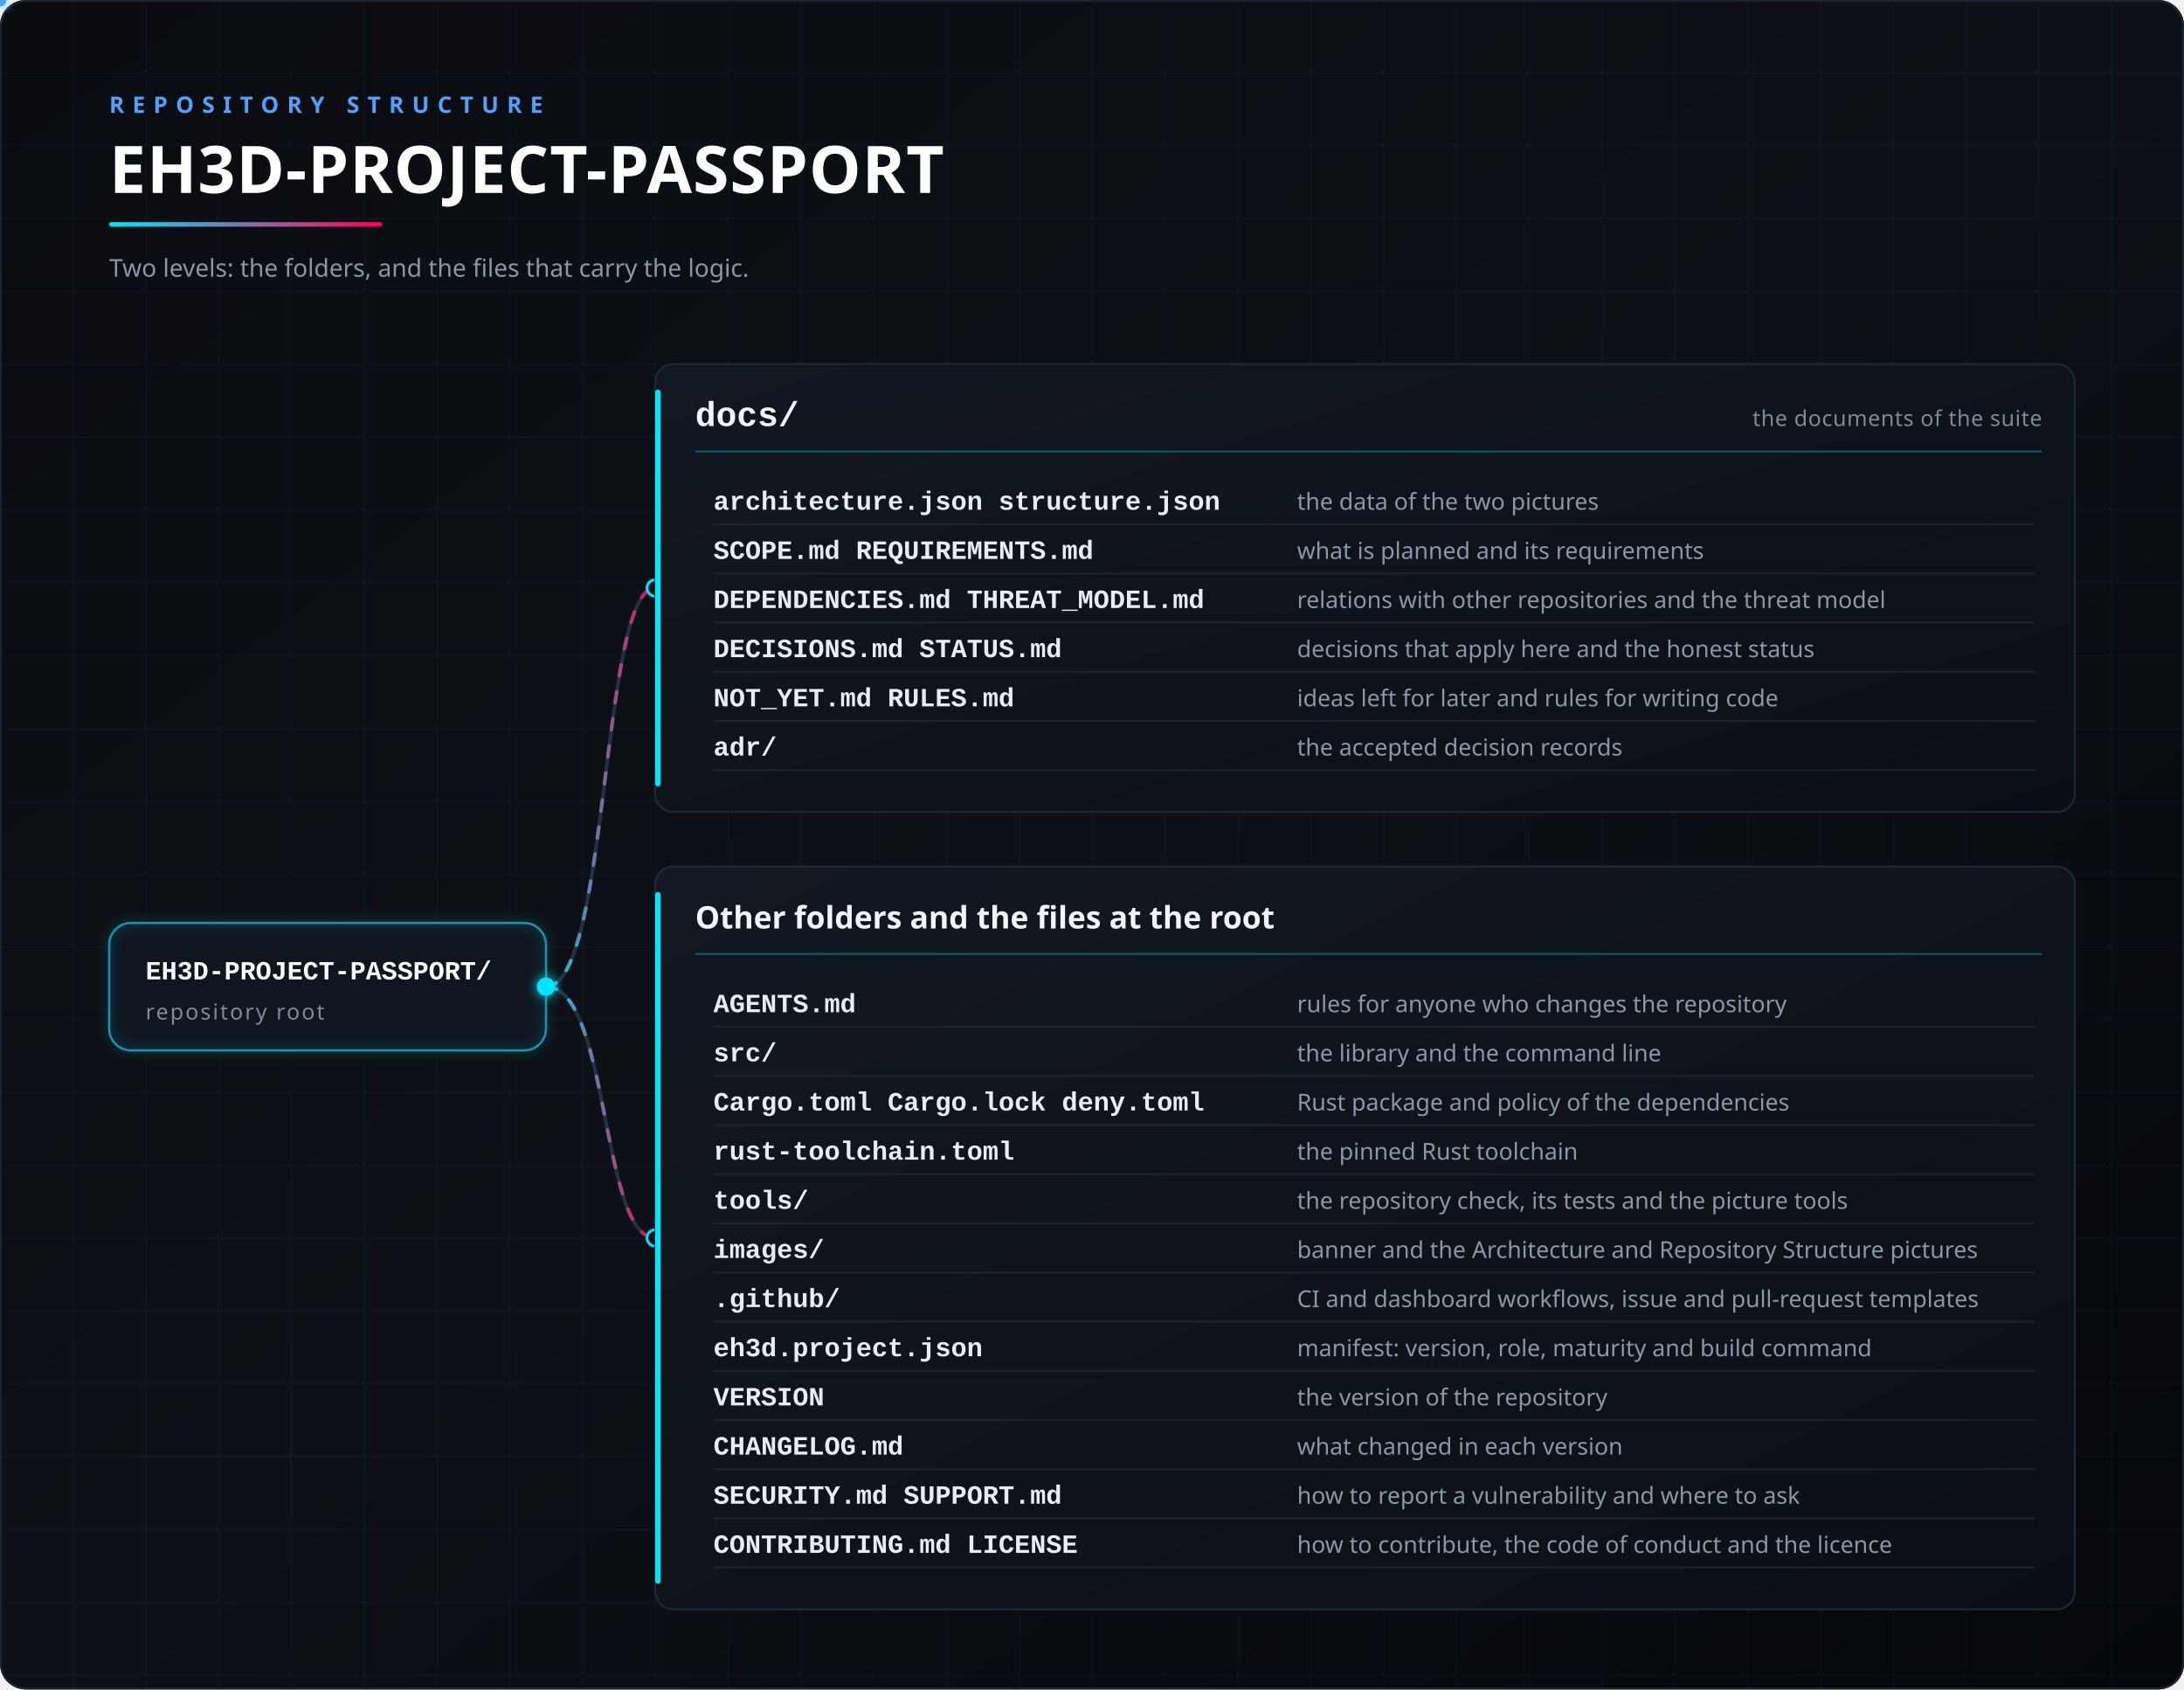
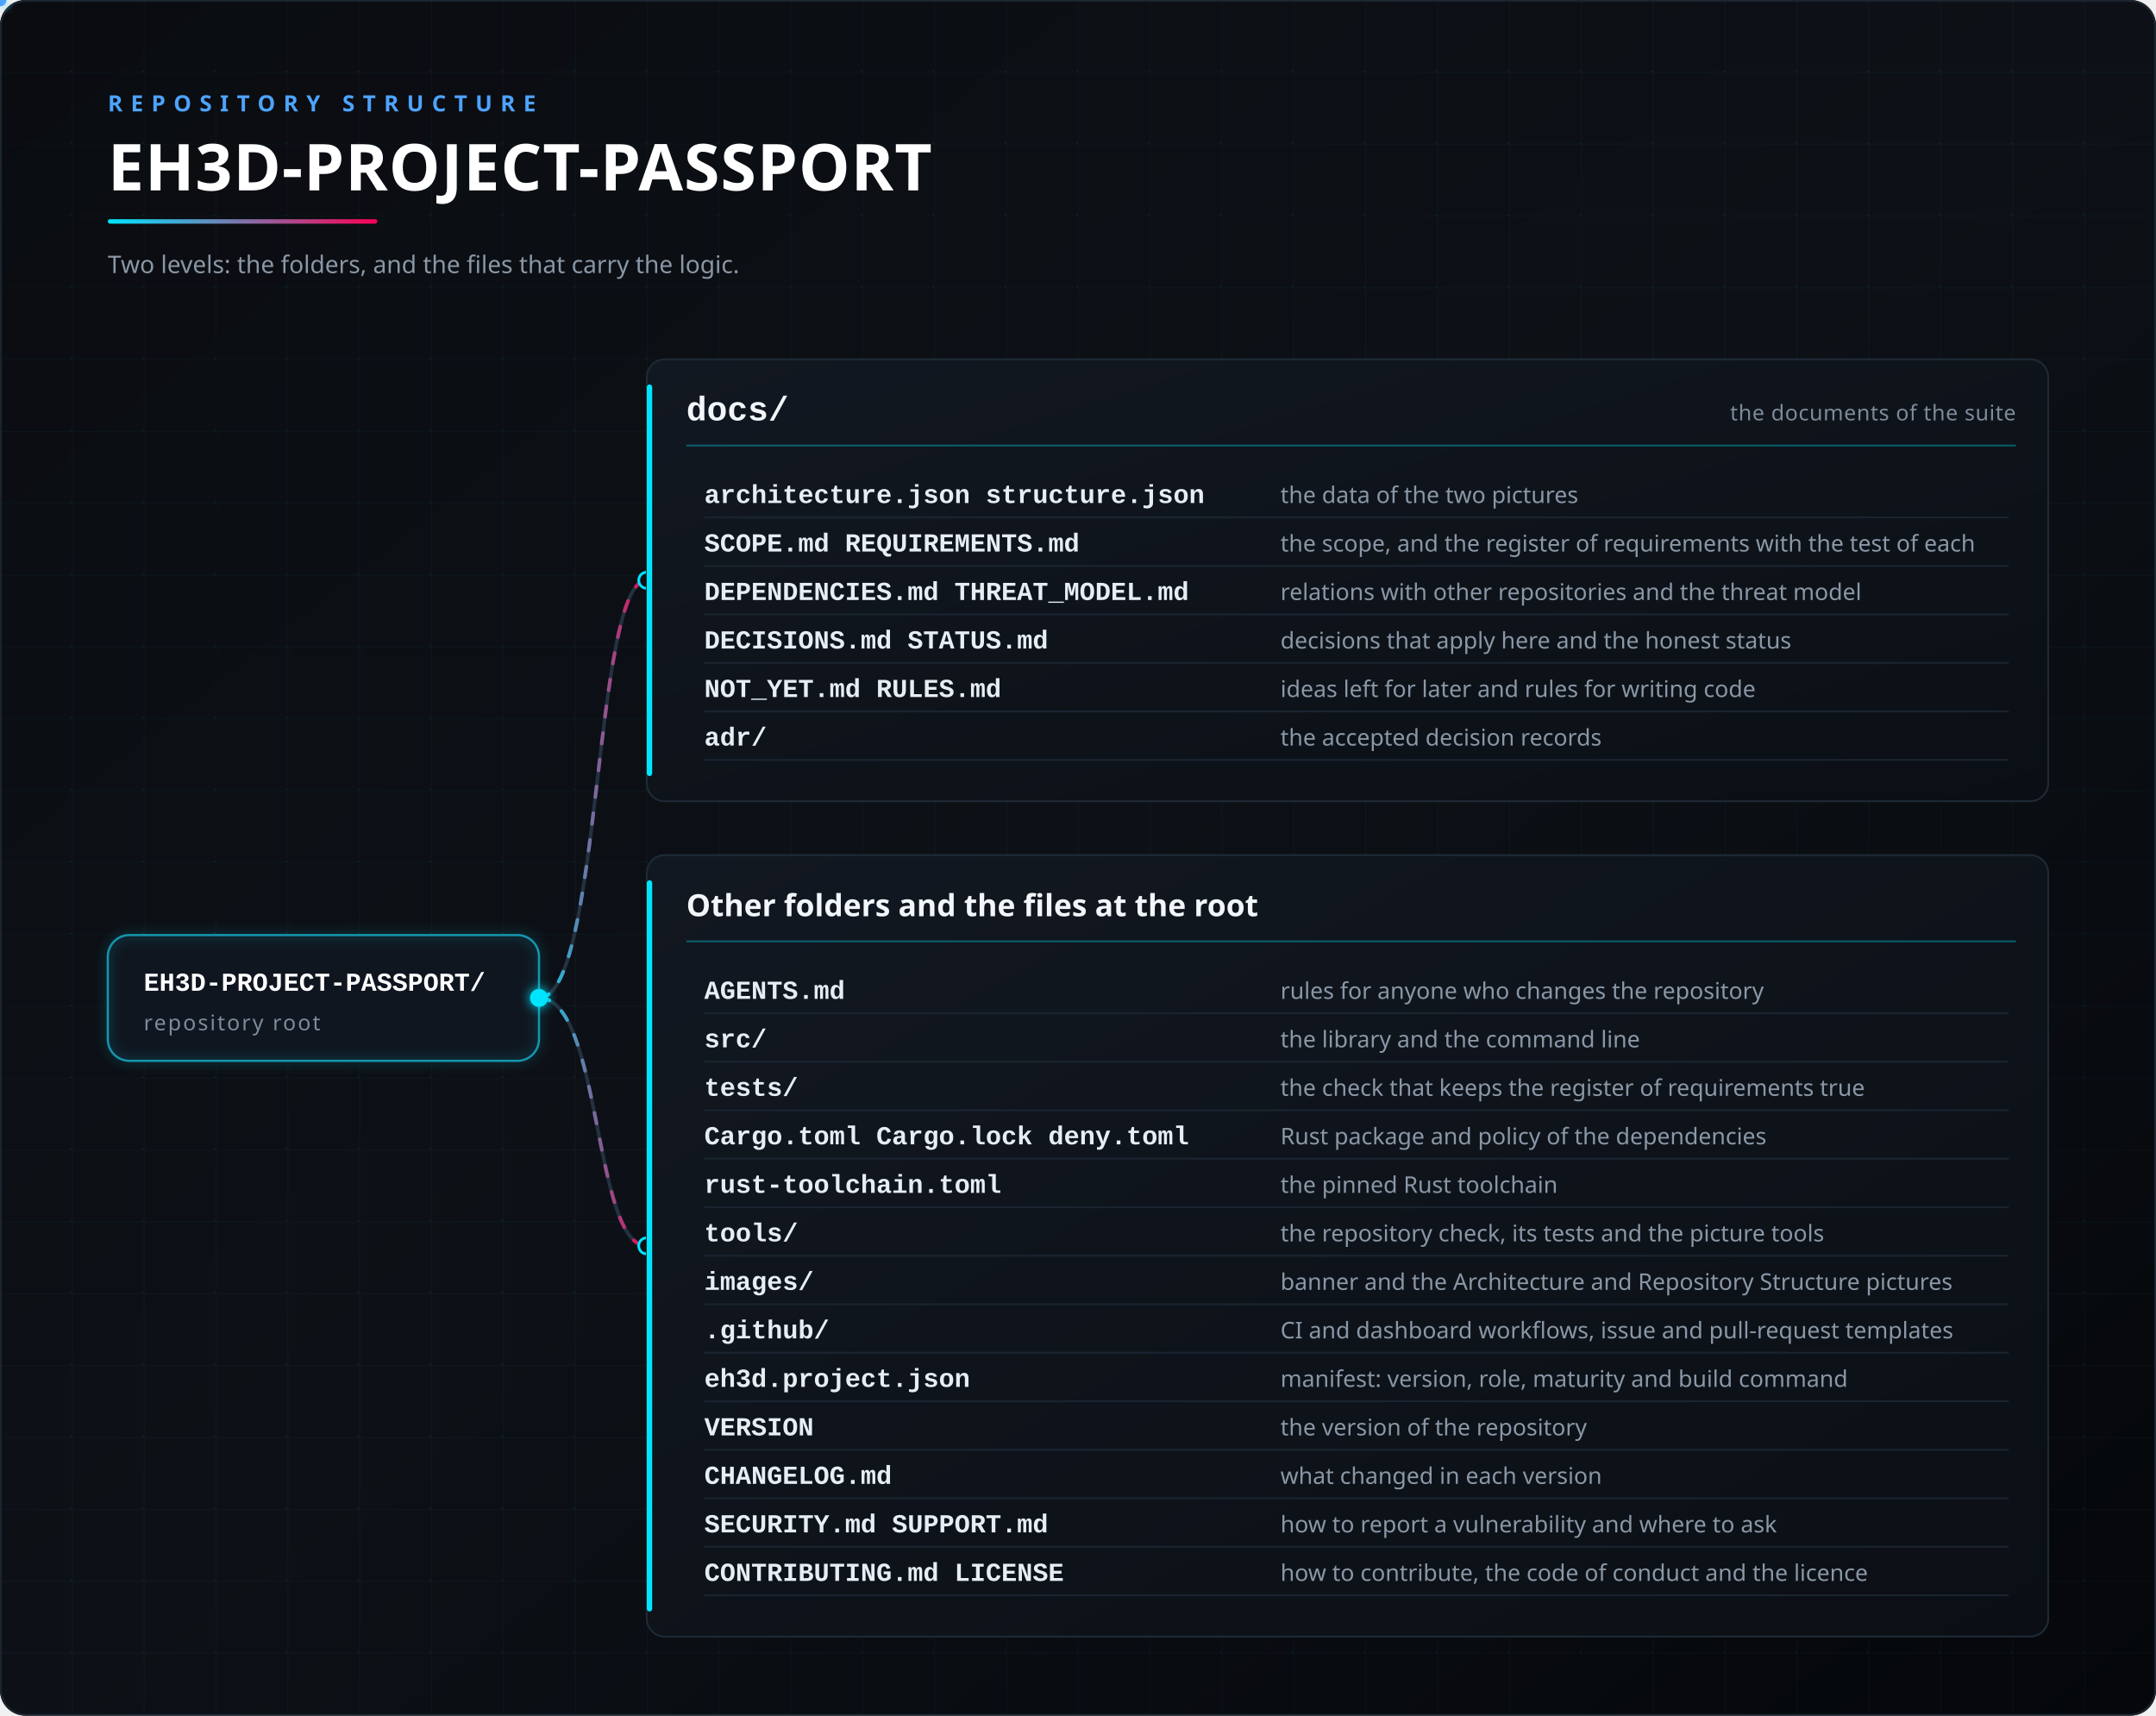
- <svg xmlns="http://www.w3.org/2000/svg" viewBox="0 0 1200 928" width="100%" role="img" aria-labelledby="t d">
+ <svg xmlns="http://www.w3.org/2000/svg" viewBox="0 0 1200 955" width="100%" role="img" aria-labelledby="t d">
  <defs>
    <linearGradient id="bg" x1="0" y1="0" x2="1" y2="1">
      <stop offset="0" stop-color="#0A0C10" />
      <stop offset="0.5" stop-color="#0D1117" />
      <stop offset="1" stop-color="#05070A" />
    </linearGradient>
    <linearGradient id="card" x1="0" y1="0" x2="1" y2="1">
      <stop offset="0" stop-color="#121821" />
      <stop offset="1" stop-color="#0B0F15" />
    </linearGradient>
    <linearGradient id="line" x1="0" y1="0" x2="1" y2="0">
      <stop offset="0" stop-color="#00E5FF" />
      <stop offset="1" stop-color="#FF0055" />
    </linearGradient>
    <filter id="glow" x="-50%" y="-50%" width="200%" height="200%">
      <feGaussianBlur stdDeviation="3" result="b" />
      <feMerge>
        <feMergeNode in="b" />
        <feMergeNode in="SourceGraphic" />
      </feMerge>
    </filter>
    <pattern id="grid" width="40" height="40" patternUnits="userSpaceOnUse">
      <path d="M40 0H0V40" fill="none" stroke="#00E5FF" stroke-opacity="0.035" />
      <circle cx="40" cy="40" r="1" fill="#00E5FF" fill-opacity="0.09" />
    </pattern>
  </defs>
-   <rect width="1200" height="928" rx="14" fill="url(#bg)" />
-   <rect width="1200" height="928" rx="14" fill="url(#grid)" />
-   <rect x="0.5" y="0.5" width="1199" height="927" rx="14" fill="none" stroke="#1B2530" />
+   <rect width="1200" height="955" rx="14" fill="url(#bg)" />
+   <rect width="1200" height="955" rx="14" fill="url(#grid)" />
+   <rect x="0.5" y="0.5" width="1199" height="954" rx="14" fill="none" stroke="#1B2530" />
  <text x="60" y="62" font-family="'Segoe UI','Noto Sans','Noto Sans CJK SC','Microsoft YaHei','Yu Gothic','Helvetica Neue',Helvetica,Arial,sans-serif" font-size="12.5" font-weight="600" fill="#4DA3FF" text-anchor="start" letter-spacing="4.5">REPOSITORY STRUCTURE</text>
  <text x="60" y="106" font-family="'Segoe UI','Noto Sans','Noto Sans CJK SC','Microsoft YaHei','Yu Gothic','Helvetica Neue',Helvetica,Arial,sans-serif" font-size="36" font-weight="700" fill="#FFFFFF" text-anchor="start" letter-spacing="0.5">EH3D-PROJECT-PASSPORT</text>
  <rect x="60" y="122" width="150" height="2.5" rx="1.25" fill="url(#line)">
    <animate attributeName="width" values="40;150;150" keyTimes="0;0.4;1" dur="3s" repeatCount="indefinite" />
  </rect>
  <text x="60" y="152" font-family="'Segoe UI','Noto Sans','Noto Sans CJK SC','Microsoft YaHei','Yu Gothic','Helvetica Neue',Helvetica,Arial,sans-serif" font-size="13.5" font-weight="400" fill="#8A97A6" text-anchor="start">Two levels: the folders, and the files that carry the logic.</text>
-   <path id="c0" d="M300,542 C335,542 330,323 360,323" fill="none" stroke="#243140" stroke-width="2" />
-   <path d="M300,542 C335,542 330,323 360,323" fill="none" stroke="url(#line)" stroke-width="2" stroke-linecap="round" stroke-dasharray="6 9" opacity="0.9">
+   <path id="c0" d="M300,555.5 C335,555.5 330,323 360,323" fill="none" stroke="#243140" stroke-width="2" />
+   <path d="M300,555.5 C335,555.5 330,323 360,323" fill="none" stroke="url(#line)" stroke-width="2" stroke-linecap="round" stroke-dasharray="6 9" opacity="0.9">
    <animate attributeName="stroke-dashoffset" from="0" to="-30" dur="1.6s" repeatCount="indefinite" />
  </path>
  <circle cx="360" cy="323" r="4.5" fill="#0D1117" stroke="#00E5FF" stroke-width="1.5" />
-   <path id="c1" d="M300,542 C335,542 330,680 360,680" fill="none" stroke="#243140" stroke-width="2" />
-   <path d="M300,542 C335,542 330,680 360,680" fill="none" stroke="url(#line)" stroke-width="2" stroke-linecap="round" stroke-dasharray="6 9" opacity="0.9">
+   <path id="c1" d="M300,555.5 C335,555.5 330,693.5 360,693.5" fill="none" stroke="#243140" stroke-width="2" />
+   <path d="M300,555.5 C335,555.5 330,693.5 360,693.5" fill="none" stroke="url(#line)" stroke-width="2" stroke-linecap="round" stroke-dasharray="6 9" opacity="0.9">
    <animate attributeName="stroke-dashoffset" from="0" to="-30" dur="1.6s" repeatCount="indefinite" />
  </path>
-   <circle cx="360" cy="680" r="4.5" fill="#0D1117" stroke="#00E5FF" stroke-width="1.5" />
+   <circle cx="360" cy="693.5" r="4.5" fill="#0D1117" stroke="#00E5FF" stroke-width="1.5" />
  <circle r="3.5" fill="#00E5FF" filter="url(#glow)">
    <animateMotion dur="3.4s" repeatCount="indefinite">
      <mpath href="#c0" />
    </animateMotion>
  </circle>
  <circle r="3.5" fill="#4DA3FF" filter="url(#glow)">
    <animateMotion dur="4.2s" repeatCount="indefinite">
      <mpath href="#c1" />
    </animateMotion>
  </circle>
-   <rect x="60" y="507" width="240" height="70" rx="12" fill="#0F1620" stroke="#2A3A4C" stroke-width="1.2" />
-   <rect x="60" y="507" width="240" height="70" rx="12" fill="none" stroke="#00E5FF" stroke-opacity="0.5" stroke-width="1.2" filter="url(#glow)">
+   <rect x="60" y="520.5" width="240" height="70" rx="12" fill="#0F1620" stroke="#2A3A4C" stroke-width="1.2" />
+   <rect x="60" y="520.5" width="240" height="70" rx="12" fill="none" stroke="#00E5FF" stroke-opacity="0.5" stroke-width="1.2" filter="url(#glow)">
    <animate attributeName="stroke-opacity" values="0.15;0.6;0.15" dur="3.6s" repeatCount="indefinite" />
  </rect>
-   <text x="80" y="538" font-family="'JetBrains Mono','Cascadia Code','SFMono-Regular',Consolas,'Liberation Mono',monospace" font-size="14.4" font-weight="700" fill="#FFFFFF" text-anchor="start">EH3D-PROJECT-PASSPORT/</text>
-   <text x="80" y="560" font-family="'Segoe UI','Noto Sans','Noto Sans CJK SC','Microsoft YaHei','Yu Gothic','Helvetica Neue',Helvetica,Arial,sans-serif" font-size="12" font-weight="400" fill="#7D8A99" text-anchor="start" letter-spacing="1">repository root</text>
-   <circle cx="300" cy="542" r="5" fill="#00E5FF" filter="url(#glow)" />
+   <text x="80" y="551.5" font-family="'JetBrains Mono','Cascadia Code','SFMono-Regular',Consolas,'Liberation Mono',monospace" font-size="14.4" font-weight="700" fill="#FFFFFF" text-anchor="start">EH3D-PROJECT-PASSPORT/</text>
+   <text x="80" y="573.5" font-family="'Segoe UI','Noto Sans','Noto Sans CJK SC','Microsoft YaHei','Yu Gothic','Helvetica Neue',Helvetica,Arial,sans-serif" font-size="12" font-weight="400" fill="#7D8A99" text-anchor="start" letter-spacing="1">repository root</text>
+   <circle cx="300" cy="555.5" r="5" fill="#00E5FF" filter="url(#glow)" />
  <rect x="360" y="200" width="780" height="246" rx="10" fill="url(#card)" stroke="#1E2A36" stroke-width="1" />
  <rect x="360" y="214" width="3" height="218" rx="1.5" fill="#00E5FF">
    <animate attributeName="opacity" values="0.55;1;0.55" dur="4s" begin="0s" repeatCount="indefinite" />
  </rect>
  <text x="382" y="234" font-family="'JetBrains Mono','Cascadia Code','SFMono-Regular',Consolas,'Liberation Mono',monospace" font-size="19" font-weight="700" fill="#F2F6FA" text-anchor="start">docs/</text>
  <text x="1122" y="234" font-family="'Segoe UI','Noto Sans','Noto Sans CJK SC','Microsoft YaHei','Yu Gothic','Helvetica Neue',Helvetica,Arial,sans-serif" font-size="12" font-weight="400" fill="#7D8A99" text-anchor="end" letter-spacing="0.3">the documents of the suite</text>
  <line x1="382" y1="248" x2="1122" y2="248" stroke="#00E5FF" stroke-opacity="0.35" stroke-width="1" />
  <text x="392" y="280" font-family="'JetBrains Mono','Cascadia Code','SFMono-Regular',Consolas,'Liberation Mono',monospace" font-size="14.5" font-weight="600" fill="#E6EDF3" text-anchor="start">architecture.json  structure.json</text>
  <text x="712.67" y="280" font-family="'Segoe UI','Noto Sans','Noto Sans CJK SC','Microsoft YaHei','Yu Gothic','Helvetica Neue',Helvetica,Arial,sans-serif" font-size="12.8" font-weight="400" fill="#8A97A6" text-anchor="start">the data of the two pictures</text>
  <line x1="392" y1="288" x2="1118" y2="288" stroke="#1A2430" stroke-width="1" />
  <text x="392" y="307" font-family="'JetBrains Mono','Cascadia Code','SFMono-Regular',Consolas,'Liberation Mono',monospace" font-size="14.5" font-weight="600" fill="#E6EDF3" text-anchor="start">SCOPE.md  REQUIREMENTS.md</text>
-   <text x="712.67" y="307" font-family="'Segoe UI','Noto Sans','Noto Sans CJK SC','Microsoft YaHei','Yu Gothic','Helvetica Neue',Helvetica,Arial,sans-serif" font-size="12.8" font-weight="400" fill="#8A97A6" text-anchor="start">what is planned and its requirements</text>
+   <text x="712.67" y="307" font-family="'Segoe UI','Noto Sans','Noto Sans CJK SC','Microsoft YaHei','Yu Gothic','Helvetica Neue',Helvetica,Arial,sans-serif" font-size="12.8" font-weight="400" fill="#8A97A6" text-anchor="start">the scope, and the register of requirements with the test of each</text>
  <line x1="392" y1="315" x2="1118" y2="315" stroke="#1A2430" stroke-width="1" />
  <text x="392" y="334" font-family="'JetBrains Mono','Cascadia Code','SFMono-Regular',Consolas,'Liberation Mono',monospace" font-size="14.5" font-weight="600" fill="#E6EDF3" text-anchor="start">DEPENDENCIES.md  THREAT_MODEL.md</text>
  <text x="712.67" y="334" font-family="'Segoe UI','Noto Sans','Noto Sans CJK SC','Microsoft YaHei','Yu Gothic','Helvetica Neue',Helvetica,Arial,sans-serif" font-size="12.8" font-weight="400" fill="#8A97A6" text-anchor="start">relations with other repositories and the threat model</text>
  <line x1="392" y1="342" x2="1118" y2="342" stroke="#1A2430" stroke-width="1" />
  <text x="392" y="361" font-family="'JetBrains Mono','Cascadia Code','SFMono-Regular',Consolas,'Liberation Mono',monospace" font-size="14.5" font-weight="600" fill="#E6EDF3" text-anchor="start">DECISIONS.md  STATUS.md</text>
  <text x="712.67" y="361" font-family="'Segoe UI','Noto Sans','Noto Sans CJK SC','Microsoft YaHei','Yu Gothic','Helvetica Neue',Helvetica,Arial,sans-serif" font-size="12.8" font-weight="400" fill="#8A97A6" text-anchor="start">decisions that apply here and the honest status</text>
  <line x1="392" y1="369" x2="1118" y2="369" stroke="#1A2430" stroke-width="1" />
  <text x="392" y="388" font-family="'JetBrains Mono','Cascadia Code','SFMono-Regular',Consolas,'Liberation Mono',monospace" font-size="14.5" font-weight="600" fill="#E6EDF3" text-anchor="start">NOT_YET.md  RULES.md</text>
  <text x="712.67" y="388" font-family="'Segoe UI','Noto Sans','Noto Sans CJK SC','Microsoft YaHei','Yu Gothic','Helvetica Neue',Helvetica,Arial,sans-serif" font-size="12.8" font-weight="400" fill="#8A97A6" text-anchor="start">ideas left for later and rules for writing code</text>
  <line x1="392" y1="396" x2="1118" y2="396" stroke="#1A2430" stroke-width="1" />
  <text x="392" y="415" font-family="'JetBrains Mono','Cascadia Code','SFMono-Regular',Consolas,'Liberation Mono',monospace" font-size="14.5" font-weight="600" fill="#E6EDF3" text-anchor="start">adr/</text>
  <text x="712.67" y="415" font-family="'Segoe UI','Noto Sans','Noto Sans CJK SC','Microsoft YaHei','Yu Gothic','Helvetica Neue',Helvetica,Arial,sans-serif" font-size="12.8" font-weight="400" fill="#8A97A6" text-anchor="start">the accepted decision records</text>
  <line x1="392" y1="423" x2="1118" y2="423" stroke="#1A2430" stroke-width="1" />
-   <rect x="360" y="476" width="780" height="408" rx="10" fill="url(#card)" stroke="#1E2A36" stroke-width="1" />
-   <rect x="360" y="490" width="3" height="380" rx="1.5" fill="#00E5FF">
+   <rect x="360" y="476" width="780" height="435" rx="10" fill="url(#card)" stroke="#1E2A36" stroke-width="1" />
+   <rect x="360" y="490" width="3" height="407" rx="1.5" fill="#00E5FF">
    <animate attributeName="opacity" values="0.55;1;0.55" dur="4s" begin="0.6s" repeatCount="indefinite" />
  </rect>
  <text x="382" y="510" font-family="'Segoe UI','Noto Sans','Noto Sans CJK SC','Microsoft YaHei','Yu Gothic','Helvetica Neue',Helvetica,Arial,sans-serif" font-size="17" font-weight="700" fill="#F2F6FA" text-anchor="start">Other folders and the files at the root</text>
  <line x1="382" y1="524" x2="1122" y2="524" stroke="#00E5FF" stroke-opacity="0.35" stroke-width="1" />
  <text x="392" y="556" font-family="'JetBrains Mono','Cascadia Code','SFMono-Regular',Consolas,'Liberation Mono',monospace" font-size="14.5" font-weight="600" fill="#E6EDF3" text-anchor="start">AGENTS.md</text>
  <text x="712.67" y="556" font-family="'Segoe UI','Noto Sans','Noto Sans CJK SC','Microsoft YaHei','Yu Gothic','Helvetica Neue',Helvetica,Arial,sans-serif" font-size="12.8" font-weight="400" fill="#8A97A6" text-anchor="start">rules for anyone who changes the repository</text>
  <line x1="392" y1="564" x2="1118" y2="564" stroke="#1A2430" stroke-width="1" />
  <text x="392" y="583" font-family="'JetBrains Mono','Cascadia Code','SFMono-Regular',Consolas,'Liberation Mono',monospace" font-size="14.5" font-weight="600" fill="#E6EDF3" text-anchor="start">src/</text>
  <text x="712.67" y="583" font-family="'Segoe UI','Noto Sans','Noto Sans CJK SC','Microsoft YaHei','Yu Gothic','Helvetica Neue',Helvetica,Arial,sans-serif" font-size="12.8" font-weight="400" fill="#8A97A6" text-anchor="start">the library and the command line</text>
  <line x1="392" y1="591" x2="1118" y2="591" stroke="#1A2430" stroke-width="1" />
-   <text x="392" y="610" font-family="'JetBrains Mono','Cascadia Code','SFMono-Regular',Consolas,'Liberation Mono',monospace" font-size="14.5" font-weight="600" fill="#E6EDF3" text-anchor="start">Cargo.toml  Cargo.lock  deny.toml</text>
-   <text x="712.67" y="610" font-family="'Segoe UI','Noto Sans','Noto Sans CJK SC','Microsoft YaHei','Yu Gothic','Helvetica Neue',Helvetica,Arial,sans-serif" font-size="12.8" font-weight="400" fill="#8A97A6" text-anchor="start">Rust package and policy of the dependencies</text>
+   <text x="392" y="610" font-family="'JetBrains Mono','Cascadia Code','SFMono-Regular',Consolas,'Liberation Mono',monospace" font-size="14.5" font-weight="600" fill="#E6EDF3" text-anchor="start">tests/</text>
+   <text x="712.67" y="610" font-family="'Segoe UI','Noto Sans','Noto Sans CJK SC','Microsoft YaHei','Yu Gothic','Helvetica Neue',Helvetica,Arial,sans-serif" font-size="12.8" font-weight="400" fill="#8A97A6" text-anchor="start">the check that keeps the register of requirements true</text>
  <line x1="392" y1="618" x2="1118" y2="618" stroke="#1A2430" stroke-width="1" />
-   <text x="392" y="637" font-family="'JetBrains Mono','Cascadia Code','SFMono-Regular',Consolas,'Liberation Mono',monospace" font-size="14.5" font-weight="600" fill="#E6EDF3" text-anchor="start">rust-toolchain.toml</text>
-   <text x="712.67" y="637" font-family="'Segoe UI','Noto Sans','Noto Sans CJK SC','Microsoft YaHei','Yu Gothic','Helvetica Neue',Helvetica,Arial,sans-serif" font-size="12.8" font-weight="400" fill="#8A97A6" text-anchor="start">the pinned Rust toolchain</text>
+   <text x="392" y="637" font-family="'JetBrains Mono','Cascadia Code','SFMono-Regular',Consolas,'Liberation Mono',monospace" font-size="14.5" font-weight="600" fill="#E6EDF3" text-anchor="start">Cargo.toml  Cargo.lock  deny.toml</text>
+   <text x="712.67" y="637" font-family="'Segoe UI','Noto Sans','Noto Sans CJK SC','Microsoft YaHei','Yu Gothic','Helvetica Neue',Helvetica,Arial,sans-serif" font-size="12.8" font-weight="400" fill="#8A97A6" text-anchor="start">Rust package and policy of the dependencies</text>
  <line x1="392" y1="645" x2="1118" y2="645" stroke="#1A2430" stroke-width="1" />
-   <text x="392" y="664" font-family="'JetBrains Mono','Cascadia Code','SFMono-Regular',Consolas,'Liberation Mono',monospace" font-size="14.5" font-weight="600" fill="#E6EDF3" text-anchor="start">tools/</text>
-   <text x="712.67" y="664" font-family="'Segoe UI','Noto Sans','Noto Sans CJK SC','Microsoft YaHei','Yu Gothic','Helvetica Neue',Helvetica,Arial,sans-serif" font-size="12.8" font-weight="400" fill="#8A97A6" text-anchor="start">the repository check, its tests and the picture tools</text>
+   <text x="392" y="664" font-family="'JetBrains Mono','Cascadia Code','SFMono-Regular',Consolas,'Liberation Mono',monospace" font-size="14.5" font-weight="600" fill="#E6EDF3" text-anchor="start">rust-toolchain.toml</text>
+   <text x="712.67" y="664" font-family="'Segoe UI','Noto Sans','Noto Sans CJK SC','Microsoft YaHei','Yu Gothic','Helvetica Neue',Helvetica,Arial,sans-serif" font-size="12.8" font-weight="400" fill="#8A97A6" text-anchor="start">the pinned Rust toolchain</text>
  <line x1="392" y1="672" x2="1118" y2="672" stroke="#1A2430" stroke-width="1" />
-   <text x="392" y="691" font-family="'JetBrains Mono','Cascadia Code','SFMono-Regular',Consolas,'Liberation Mono',monospace" font-size="14.5" font-weight="600" fill="#E6EDF3" text-anchor="start">images/</text>
-   <text x="712.67" y="691" font-family="'Segoe UI','Noto Sans','Noto Sans CJK SC','Microsoft YaHei','Yu Gothic','Helvetica Neue',Helvetica,Arial,sans-serif" font-size="12.8" font-weight="400" fill="#8A97A6" text-anchor="start">banner and the Architecture and Repository Structure pictures</text>
+   <text x="392" y="691" font-family="'JetBrains Mono','Cascadia Code','SFMono-Regular',Consolas,'Liberation Mono',monospace" font-size="14.5" font-weight="600" fill="#E6EDF3" text-anchor="start">tools/</text>
+   <text x="712.67" y="691" font-family="'Segoe UI','Noto Sans','Noto Sans CJK SC','Microsoft YaHei','Yu Gothic','Helvetica Neue',Helvetica,Arial,sans-serif" font-size="12.8" font-weight="400" fill="#8A97A6" text-anchor="start">the repository check, its tests and the picture tools</text>
  <line x1="392" y1="699" x2="1118" y2="699" stroke="#1A2430" stroke-width="1" />
-   <text x="392" y="718" font-family="'JetBrains Mono','Cascadia Code','SFMono-Regular',Consolas,'Liberation Mono',monospace" font-size="14.5" font-weight="600" fill="#E6EDF3" text-anchor="start">.github/</text>
-   <text x="712.67" y="718" font-family="'Segoe UI','Noto Sans','Noto Sans CJK SC','Microsoft YaHei','Yu Gothic','Helvetica Neue',Helvetica,Arial,sans-serif" font-size="12.8" font-weight="400" fill="#8A97A6" text-anchor="start">CI and dashboard workflows, issue and pull-request templates</text>
+   <text x="392" y="718" font-family="'JetBrains Mono','Cascadia Code','SFMono-Regular',Consolas,'Liberation Mono',monospace" font-size="14.5" font-weight="600" fill="#E6EDF3" text-anchor="start">images/</text>
+   <text x="712.67" y="718" font-family="'Segoe UI','Noto Sans','Noto Sans CJK SC','Microsoft YaHei','Yu Gothic','Helvetica Neue',Helvetica,Arial,sans-serif" font-size="12.8" font-weight="400" fill="#8A97A6" text-anchor="start">banner and the Architecture and Repository Structure pictures</text>
  <line x1="392" y1="726" x2="1118" y2="726" stroke="#1A2430" stroke-width="1" />
-   <text x="392" y="745" font-family="'JetBrains Mono','Cascadia Code','SFMono-Regular',Consolas,'Liberation Mono',monospace" font-size="14.5" font-weight="600" fill="#E6EDF3" text-anchor="start">eh3d.project.json</text>
-   <text x="712.67" y="745" font-family="'Segoe UI','Noto Sans','Noto Sans CJK SC','Microsoft YaHei','Yu Gothic','Helvetica Neue',Helvetica,Arial,sans-serif" font-size="12.8" font-weight="400" fill="#8A97A6" text-anchor="start">manifest: version, role, maturity and build command</text>
+   <text x="392" y="745" font-family="'JetBrains Mono','Cascadia Code','SFMono-Regular',Consolas,'Liberation Mono',monospace" font-size="14.5" font-weight="600" fill="#E6EDF3" text-anchor="start">.github/</text>
+   <text x="712.67" y="745" font-family="'Segoe UI','Noto Sans','Noto Sans CJK SC','Microsoft YaHei','Yu Gothic','Helvetica Neue',Helvetica,Arial,sans-serif" font-size="12.8" font-weight="400" fill="#8A97A6" text-anchor="start">CI and dashboard workflows, issue and pull-request templates</text>
  <line x1="392" y1="753" x2="1118" y2="753" stroke="#1A2430" stroke-width="1" />
-   <text x="392" y="772" font-family="'JetBrains Mono','Cascadia Code','SFMono-Regular',Consolas,'Liberation Mono',monospace" font-size="14.5" font-weight="600" fill="#E6EDF3" text-anchor="start">VERSION</text>
-   <text x="712.67" y="772" font-family="'Segoe UI','Noto Sans','Noto Sans CJK SC','Microsoft YaHei','Yu Gothic','Helvetica Neue',Helvetica,Arial,sans-serif" font-size="12.8" font-weight="400" fill="#8A97A6" text-anchor="start">the version of the repository</text>
+   <text x="392" y="772" font-family="'JetBrains Mono','Cascadia Code','SFMono-Regular',Consolas,'Liberation Mono',monospace" font-size="14.5" font-weight="600" fill="#E6EDF3" text-anchor="start">eh3d.project.json</text>
+   <text x="712.67" y="772" font-family="'Segoe UI','Noto Sans','Noto Sans CJK SC','Microsoft YaHei','Yu Gothic','Helvetica Neue',Helvetica,Arial,sans-serif" font-size="12.8" font-weight="400" fill="#8A97A6" text-anchor="start">manifest: version, role, maturity and build command</text>
  <line x1="392" y1="780" x2="1118" y2="780" stroke="#1A2430" stroke-width="1" />
-   <text x="392" y="799" font-family="'JetBrains Mono','Cascadia Code','SFMono-Regular',Consolas,'Liberation Mono',monospace" font-size="14.5" font-weight="600" fill="#E6EDF3" text-anchor="start">CHANGELOG.md</text>
-   <text x="712.67" y="799" font-family="'Segoe UI','Noto Sans','Noto Sans CJK SC','Microsoft YaHei','Yu Gothic','Helvetica Neue',Helvetica,Arial,sans-serif" font-size="12.8" font-weight="400" fill="#8A97A6" text-anchor="start">what changed in each version</text>
+   <text x="392" y="799" font-family="'JetBrains Mono','Cascadia Code','SFMono-Regular',Consolas,'Liberation Mono',monospace" font-size="14.5" font-weight="600" fill="#E6EDF3" text-anchor="start">VERSION</text>
+   <text x="712.67" y="799" font-family="'Segoe UI','Noto Sans','Noto Sans CJK SC','Microsoft YaHei','Yu Gothic','Helvetica Neue',Helvetica,Arial,sans-serif" font-size="12.8" font-weight="400" fill="#8A97A6" text-anchor="start">the version of the repository</text>
  <line x1="392" y1="807" x2="1118" y2="807" stroke="#1A2430" stroke-width="1" />
-   <text x="392" y="826" font-family="'JetBrains Mono','Cascadia Code','SFMono-Regular',Consolas,'Liberation Mono',monospace" font-size="14.5" font-weight="600" fill="#E6EDF3" text-anchor="start">SECURITY.md  SUPPORT.md</text>
-   <text x="712.67" y="826" font-family="'Segoe UI','Noto Sans','Noto Sans CJK SC','Microsoft YaHei','Yu Gothic','Helvetica Neue',Helvetica,Arial,sans-serif" font-size="12.8" font-weight="400" fill="#8A97A6" text-anchor="start">how to report a vulnerability and where to ask</text>
+   <text x="392" y="826" font-family="'JetBrains Mono','Cascadia Code','SFMono-Regular',Consolas,'Liberation Mono',monospace" font-size="14.5" font-weight="600" fill="#E6EDF3" text-anchor="start">CHANGELOG.md</text>
+   <text x="712.67" y="826" font-family="'Segoe UI','Noto Sans','Noto Sans CJK SC','Microsoft YaHei','Yu Gothic','Helvetica Neue',Helvetica,Arial,sans-serif" font-size="12.8" font-weight="400" fill="#8A97A6" text-anchor="start">what changed in each version</text>
  <line x1="392" y1="834" x2="1118" y2="834" stroke="#1A2430" stroke-width="1" />
-   <text x="392" y="853" font-family="'JetBrains Mono','Cascadia Code','SFMono-Regular',Consolas,'Liberation Mono',monospace" font-size="14.5" font-weight="600" fill="#E6EDF3" text-anchor="start">CONTRIBUTING.md  LICENSE</text>
-   <text x="712.67" y="853" font-family="'Segoe UI','Noto Sans','Noto Sans CJK SC','Microsoft YaHei','Yu Gothic','Helvetica Neue',Helvetica,Arial,sans-serif" font-size="12.8" font-weight="400" fill="#8A97A6" text-anchor="start">how to contribute, the code of conduct and the licence</text>
+   <text x="392" y="853" font-family="'JetBrains Mono','Cascadia Code','SFMono-Regular',Consolas,'Liberation Mono',monospace" font-size="14.5" font-weight="600" fill="#E6EDF3" text-anchor="start">SECURITY.md  SUPPORT.md</text>
+   <text x="712.67" y="853" font-family="'Segoe UI','Noto Sans','Noto Sans CJK SC','Microsoft YaHei','Yu Gothic','Helvetica Neue',Helvetica,Arial,sans-serif" font-size="12.8" font-weight="400" fill="#8A97A6" text-anchor="start">how to report a vulnerability and where to ask</text>
  <line x1="392" y1="861" x2="1118" y2="861" stroke="#1A2430" stroke-width="1" />
+   <text x="392" y="880" font-family="'JetBrains Mono','Cascadia Code','SFMono-Regular',Consolas,'Liberation Mono',monospace" font-size="14.5" font-weight="600" fill="#E6EDF3" text-anchor="start">CONTRIBUTING.md  LICENSE</text>
+   <text x="712.67" y="880" font-family="'Segoe UI','Noto Sans','Noto Sans CJK SC','Microsoft YaHei','Yu Gothic','Helvetica Neue',Helvetica,Arial,sans-serif" font-size="12.8" font-weight="400" fill="#8A97A6" text-anchor="start">how to contribute, the code of conduct and the licence</text>
+   <line x1="392" y1="888" x2="1118" y2="888" stroke="#1A2430" stroke-width="1" />
</svg>
